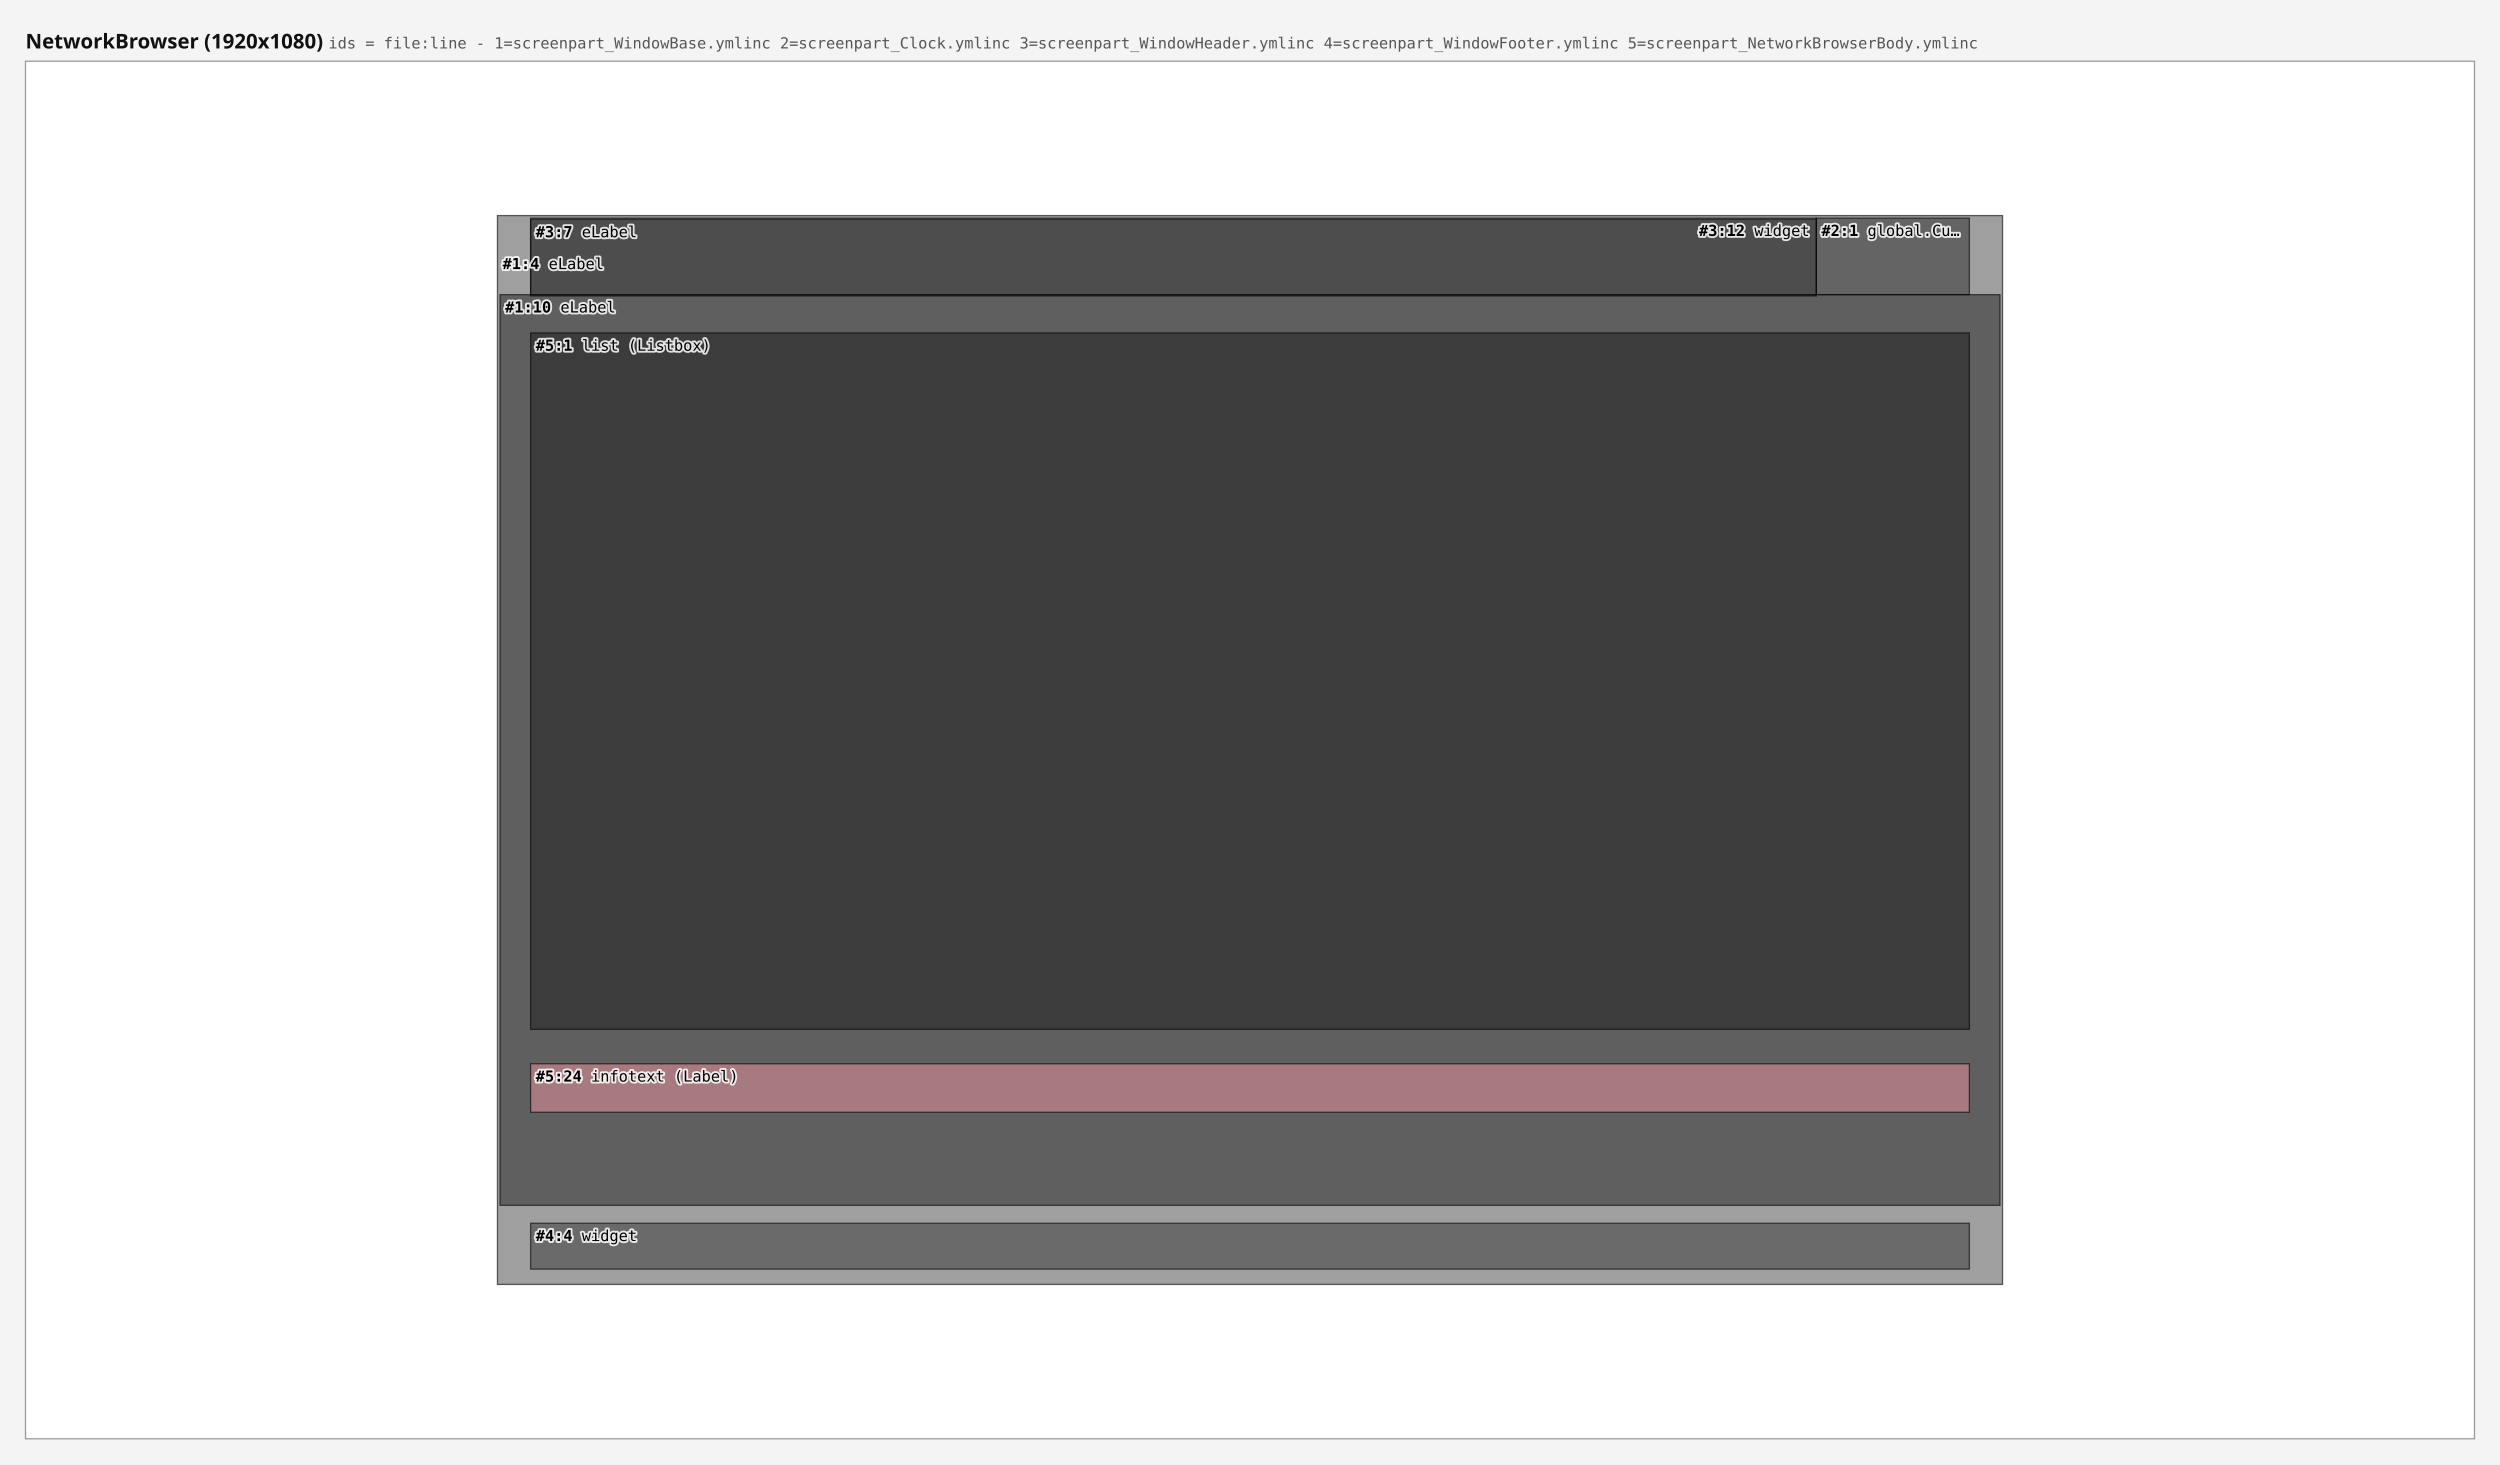
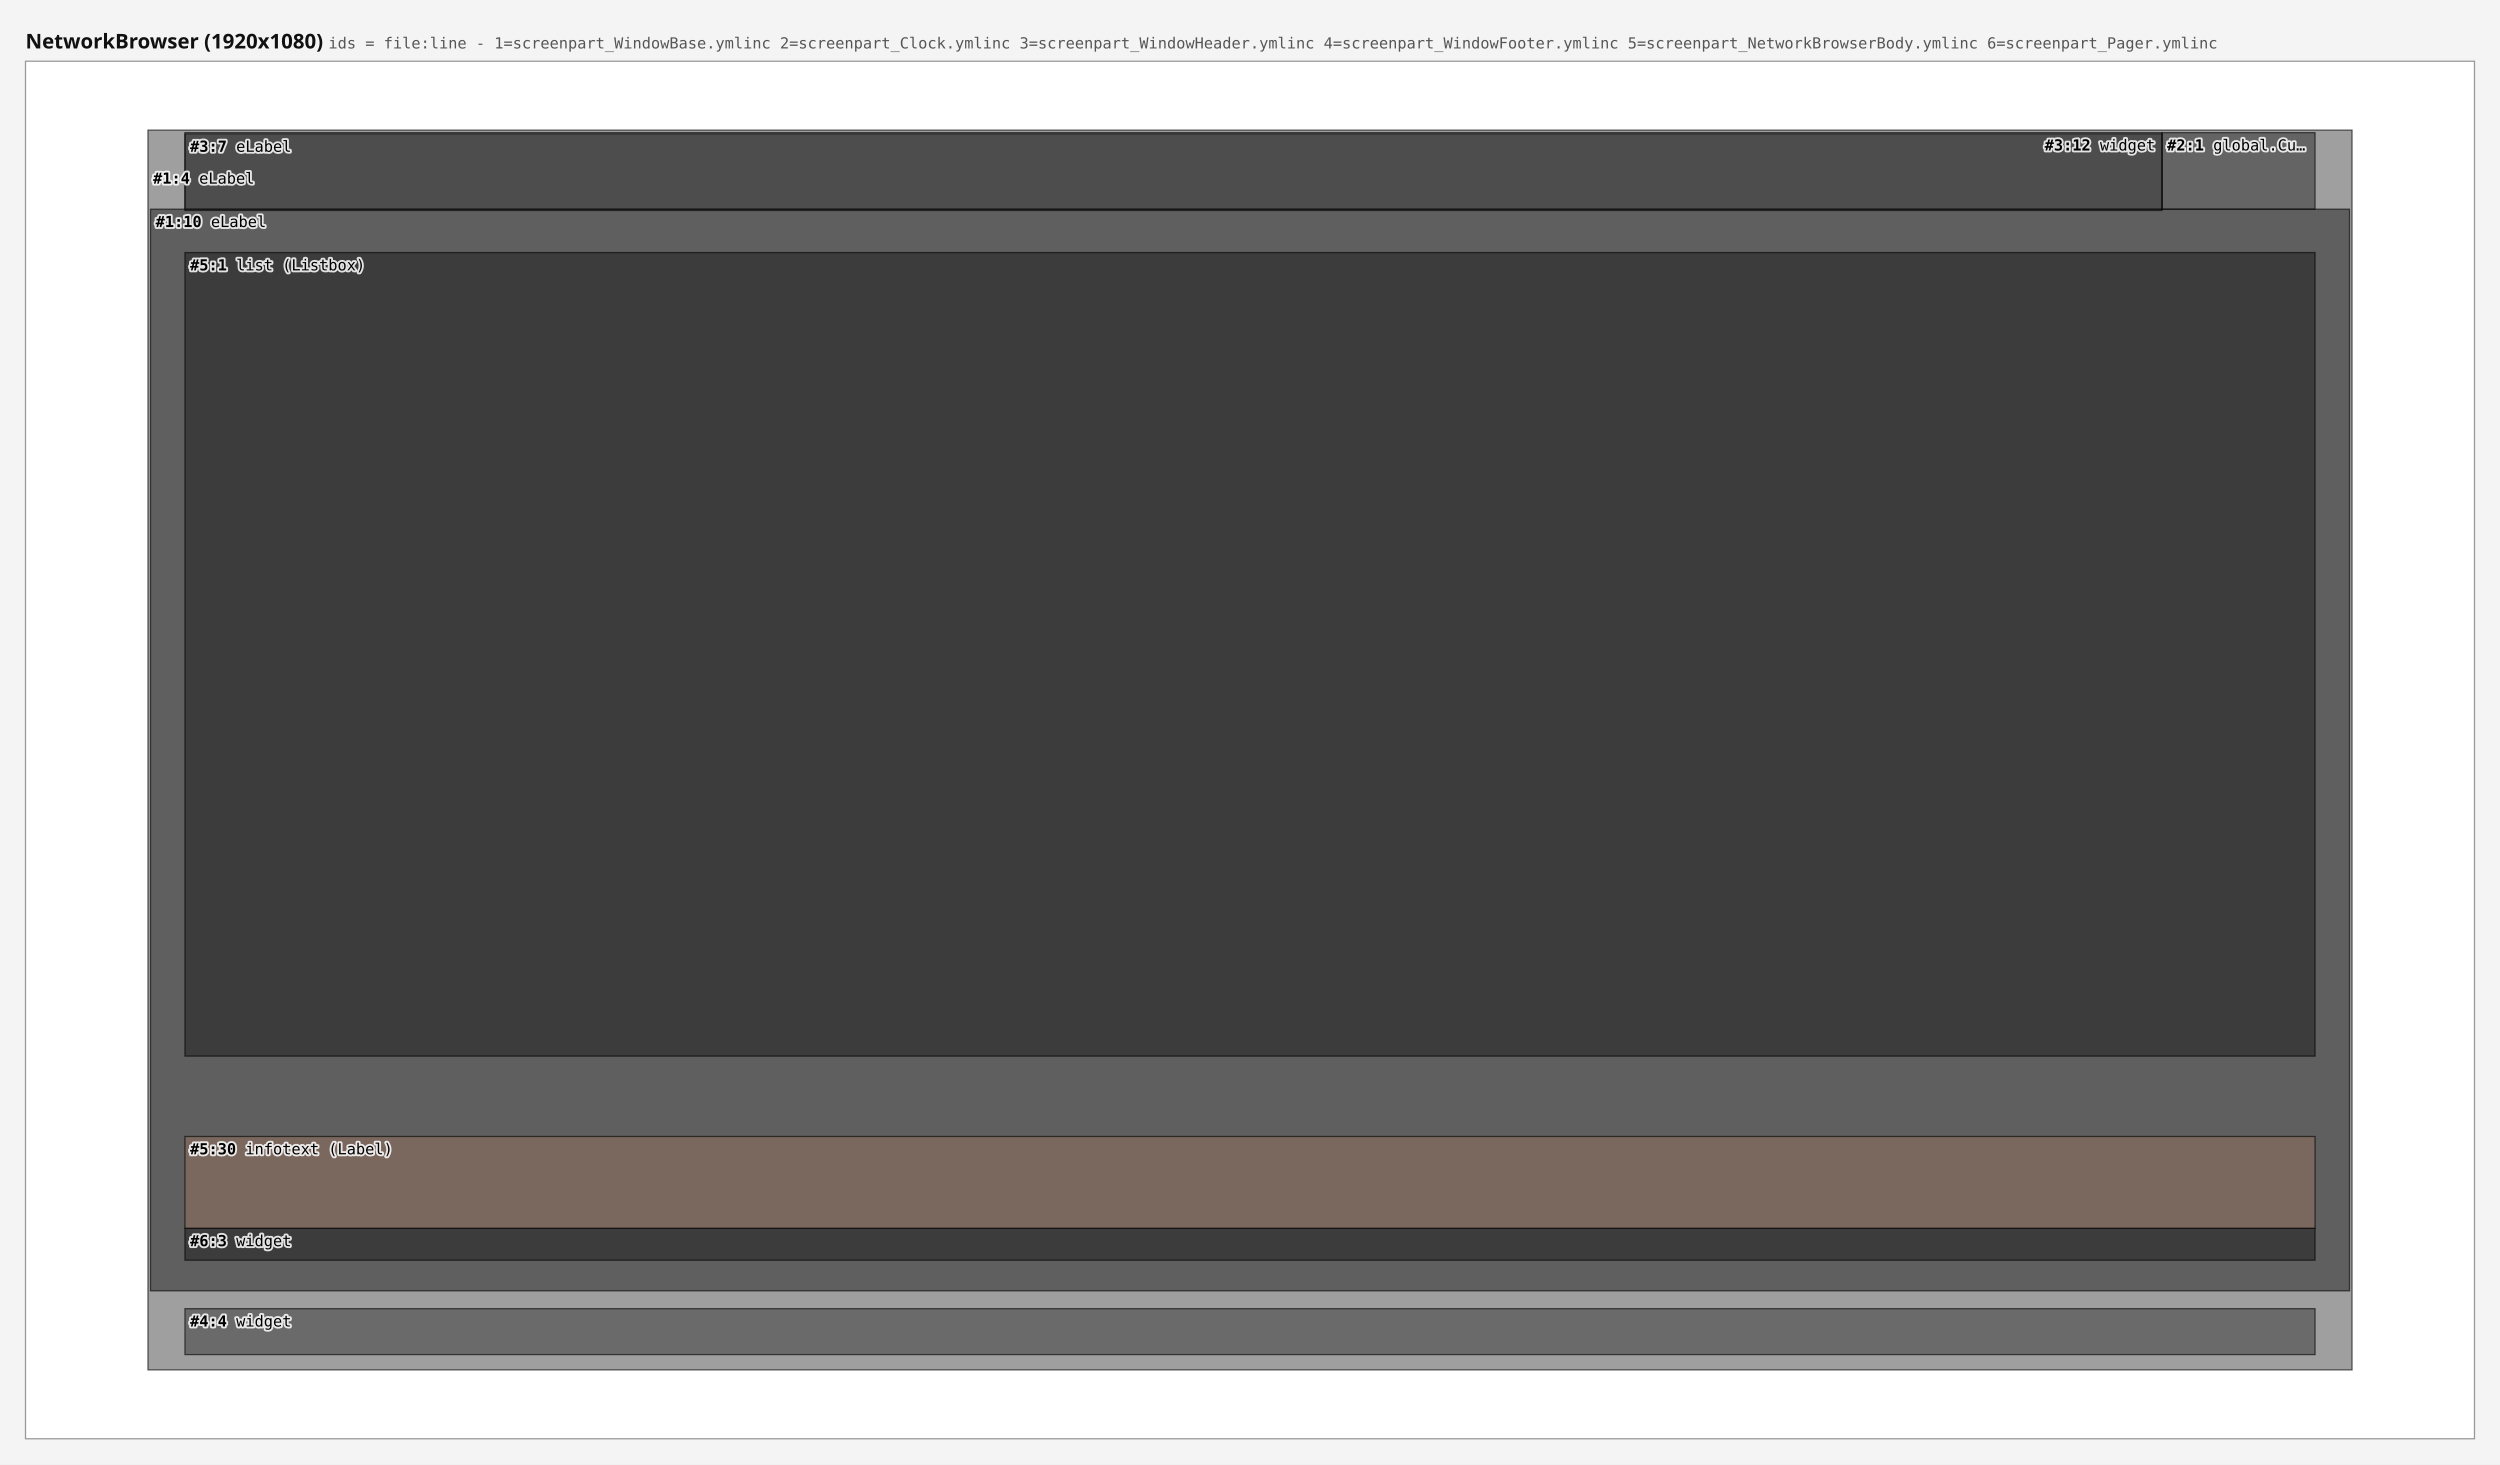
<svg xmlns="http://www.w3.org/2000/svg" width="1960" height="1148" viewBox="0 0 1960 1148">
  <rect x="0" y="0" width="1960" height="1148" fill="#f4f4f4" />
-   <text x="20" y="38" font-family="sans-serif" font-size="16" font-weight="bold" fill="#111111">NetworkBrowser (1920x1080) <tspan font-family="monospace" font-size="12" font-weight="normal" fill="#555555">ids = file:line - 1=screenpart_WindowBase.ymlinc  2=screenpart_Clock.ymlinc  3=screenpart_WindowHeader.ymlinc  4=screenpart_WindowFooter.ymlinc  5=screenpart_NetworkBrowserBody.ymlinc</tspan>
+   <text x="20" y="38" font-family="sans-serif" font-size="16" font-weight="bold" fill="#111111">NetworkBrowser (1920x1080) <tspan font-family="monospace" font-size="12" font-weight="normal" fill="#555555">ids = file:line - 1=screenpart_WindowBase.ymlinc  2=screenpart_Clock.ymlinc  3=screenpart_WindowHeader.ymlinc  4=screenpart_WindowFooter.ymlinc  5=screenpart_NetworkBrowserBody.ymlinc  6=screenpart_Pager.ymlinc</tspan>
  </text>
  <g data-screen="0" transform="translate(20,48)">
    <rect x="0" y="0" width="1920" height="1080" fill="#ffffff" stroke="#999999" stroke-width="1" />
-     <rect data-ref="0:0" data-src="screenpart_WindowBase.ymlinc:4" x="370" y="121" width="1180" height="838" fill="#2c2c2c" fill-opacity="0.45" stroke="#000000" stroke-opacity="0.6" stroke-width="1" />
-     <rect data-ref="0:1" data-src="screenpart_WindowBase.ymlinc:10" x="372" y="183" width="1176" height="714" fill="#121212" fill-opacity="0.45" stroke="#000000" stroke-opacity="0.6" stroke-width="1" />
-     <rect data-ref="0:5" data-src="screenpart_WindowFooter.ymlinc:4" x="396" y="911" width="1128" height="36" fill="#2c2c2c" fill-opacity="0.45" stroke="#000000" stroke-opacity="0.6" stroke-width="1" />
-     <rect data-ref="0:6" data-src="screenpart_NetworkBrowserBody.ymlinc:1" x="396" y="213" width="1128" height="546" fill="#121212" fill-opacity="0.45" stroke="#000000" stroke-opacity="0.6" stroke-width="1" />
-     <rect data-ref="0:7" data-src="screenpart_NetworkBrowserBody.ymlinc:24" x="396" y="786" width="1128" height="38" fill="#ff9da7" fill-opacity="0.45" stroke="#000000" stroke-opacity="0.6" stroke-width="1" />
-     <rect data-ref="0:3" data-src="screenpart_WindowHeader.ymlinc:7" x="396" y="124" width="1008" height="60" fill="#2c2c2c" fill-opacity="0.45" stroke="#000000" stroke-opacity="0.6" stroke-width="1" />
-     <rect data-ref="0:2" data-src="screenpart_Clock.ymlinc:1" x="1404" y="123" width="120" height="60" fill="#1d1d1d" fill-opacity="0.45" stroke="#000000" stroke-opacity="0.6" stroke-width="1" />
-     <rect data-ref="0:4" data-src="screenpart_WindowHeader.ymlinc:12" x="396" y="123" width="1008" height="60" fill="#2c2c2c" fill-opacity="0.45" stroke="#000000" stroke-opacity="0.6" stroke-width="1" />
+     <rect data-ref="0:0" data-src="screenpart_WindowBase.ymlinc:4" x="96" y="54" width="1728" height="972" fill="#2c2c2c" fill-opacity="0.45" stroke="#000000" stroke-opacity="0.6" stroke-width="1" />
+     <rect data-ref="0:1" data-src="screenpart_WindowBase.ymlinc:10" x="98" y="116" width="1724" height="848" fill="#121212" fill-opacity="0.45" stroke="#000000" stroke-opacity="0.6" stroke-width="1" />
+     <rect data-ref="0:7" data-src="screenpart_Pager.ymlinc:3" x="125" y="915" width="1670" height="25" fill="#121212" fill-opacity="0.45" stroke="#000000" stroke-opacity="0.6" stroke-width="1" />
+     <rect data-ref="0:5" data-src="screenpart_WindowFooter.ymlinc:4" x="125" y="978" width="1670" height="36" fill="#2c2c2c" fill-opacity="0.45" stroke="#000000" stroke-opacity="0.6" stroke-width="1" />
+     <rect data-ref="0:6" data-src="screenpart_NetworkBrowserBody.ymlinc:1" x="125" y="150" width="1670" height="630" fill="#121212" fill-opacity="0.45" stroke="#000000" stroke-opacity="0.6" stroke-width="1" />
+     <rect data-ref="0:8" data-src="screenpart_NetworkBrowserBody.ymlinc:30" x="125" y="843" width="1670" height="72" fill="#9c755f" fill-opacity="0.45" stroke="#000000" stroke-opacity="0.6" stroke-width="1" />
+     <rect data-ref="0:3" data-src="screenpart_WindowHeader.ymlinc:7" x="125" y="57" width="1550" height="60" fill="#2c2c2c" fill-opacity="0.45" stroke="#000000" stroke-opacity="0.6" stroke-width="1" />
+     <rect data-ref="0:2" data-src="screenpart_Clock.ymlinc:1" x="1675" y="56" width="120" height="60" fill="#1d1d1d" fill-opacity="0.45" stroke="#000000" stroke-opacity="0.6" stroke-width="1" />
+     <rect data-ref="0:4" data-src="screenpart_WindowHeader.ymlinc:12" x="125" y="56" width="1550" height="60" fill="#2c2c2c" fill-opacity="0.45" stroke="#000000" stroke-opacity="0.6" stroke-width="1" />
    <g pointer-events="none" font-family="monospace" font-size="12" fill="#000000" stroke="#ffffff" stroke-width="3" stroke-opacity="0.85" stroke-linejoin="round" paint-order="stroke">
-       <text x="374" y="163">
+       <text x="100" y="96">
        <tspan font-weight="bold">#1:4</tspan> eLabel</text>
-       <text x="376" y="197">
+       <text x="102" y="130">
        <tspan font-weight="bold">#1:10</tspan> eLabel</text>
-       <text x="400" y="925">
+       <text x="129" y="929">
+         <tspan font-weight="bold">#6:3</tspan> widget</text>
+       <text x="129" y="992">
        <tspan font-weight="bold">#4:4</tspan> widget</text>
-       <text x="400" y="227">
+       <text x="129" y="164">
        <tspan font-weight="bold">#5:1</tspan> list (Listbox)</text>
-       <text x="400" y="800">
-         <tspan font-weight="bold">#5:24</tspan> infotext (Label)</text>
-       <text x="400" y="138">
+       <text x="129" y="857">
+         <tspan font-weight="bold">#5:30</tspan> infotext (Label)</text>
+       <text x="129" y="71">
        <tspan font-weight="bold">#3:7</tspan> eLabel</text>
-       <text x="1408" y="137">
+       <text x="1679" y="70">
        <tspan font-weight="bold">#2:1</tspan> global.Cu…</text>
-       <text x="1312" y="137">
+       <text x="1583" y="70">
        <tspan font-weight="bold">#3:12</tspan> widget</text>
    </g>
  </g>
</svg>
